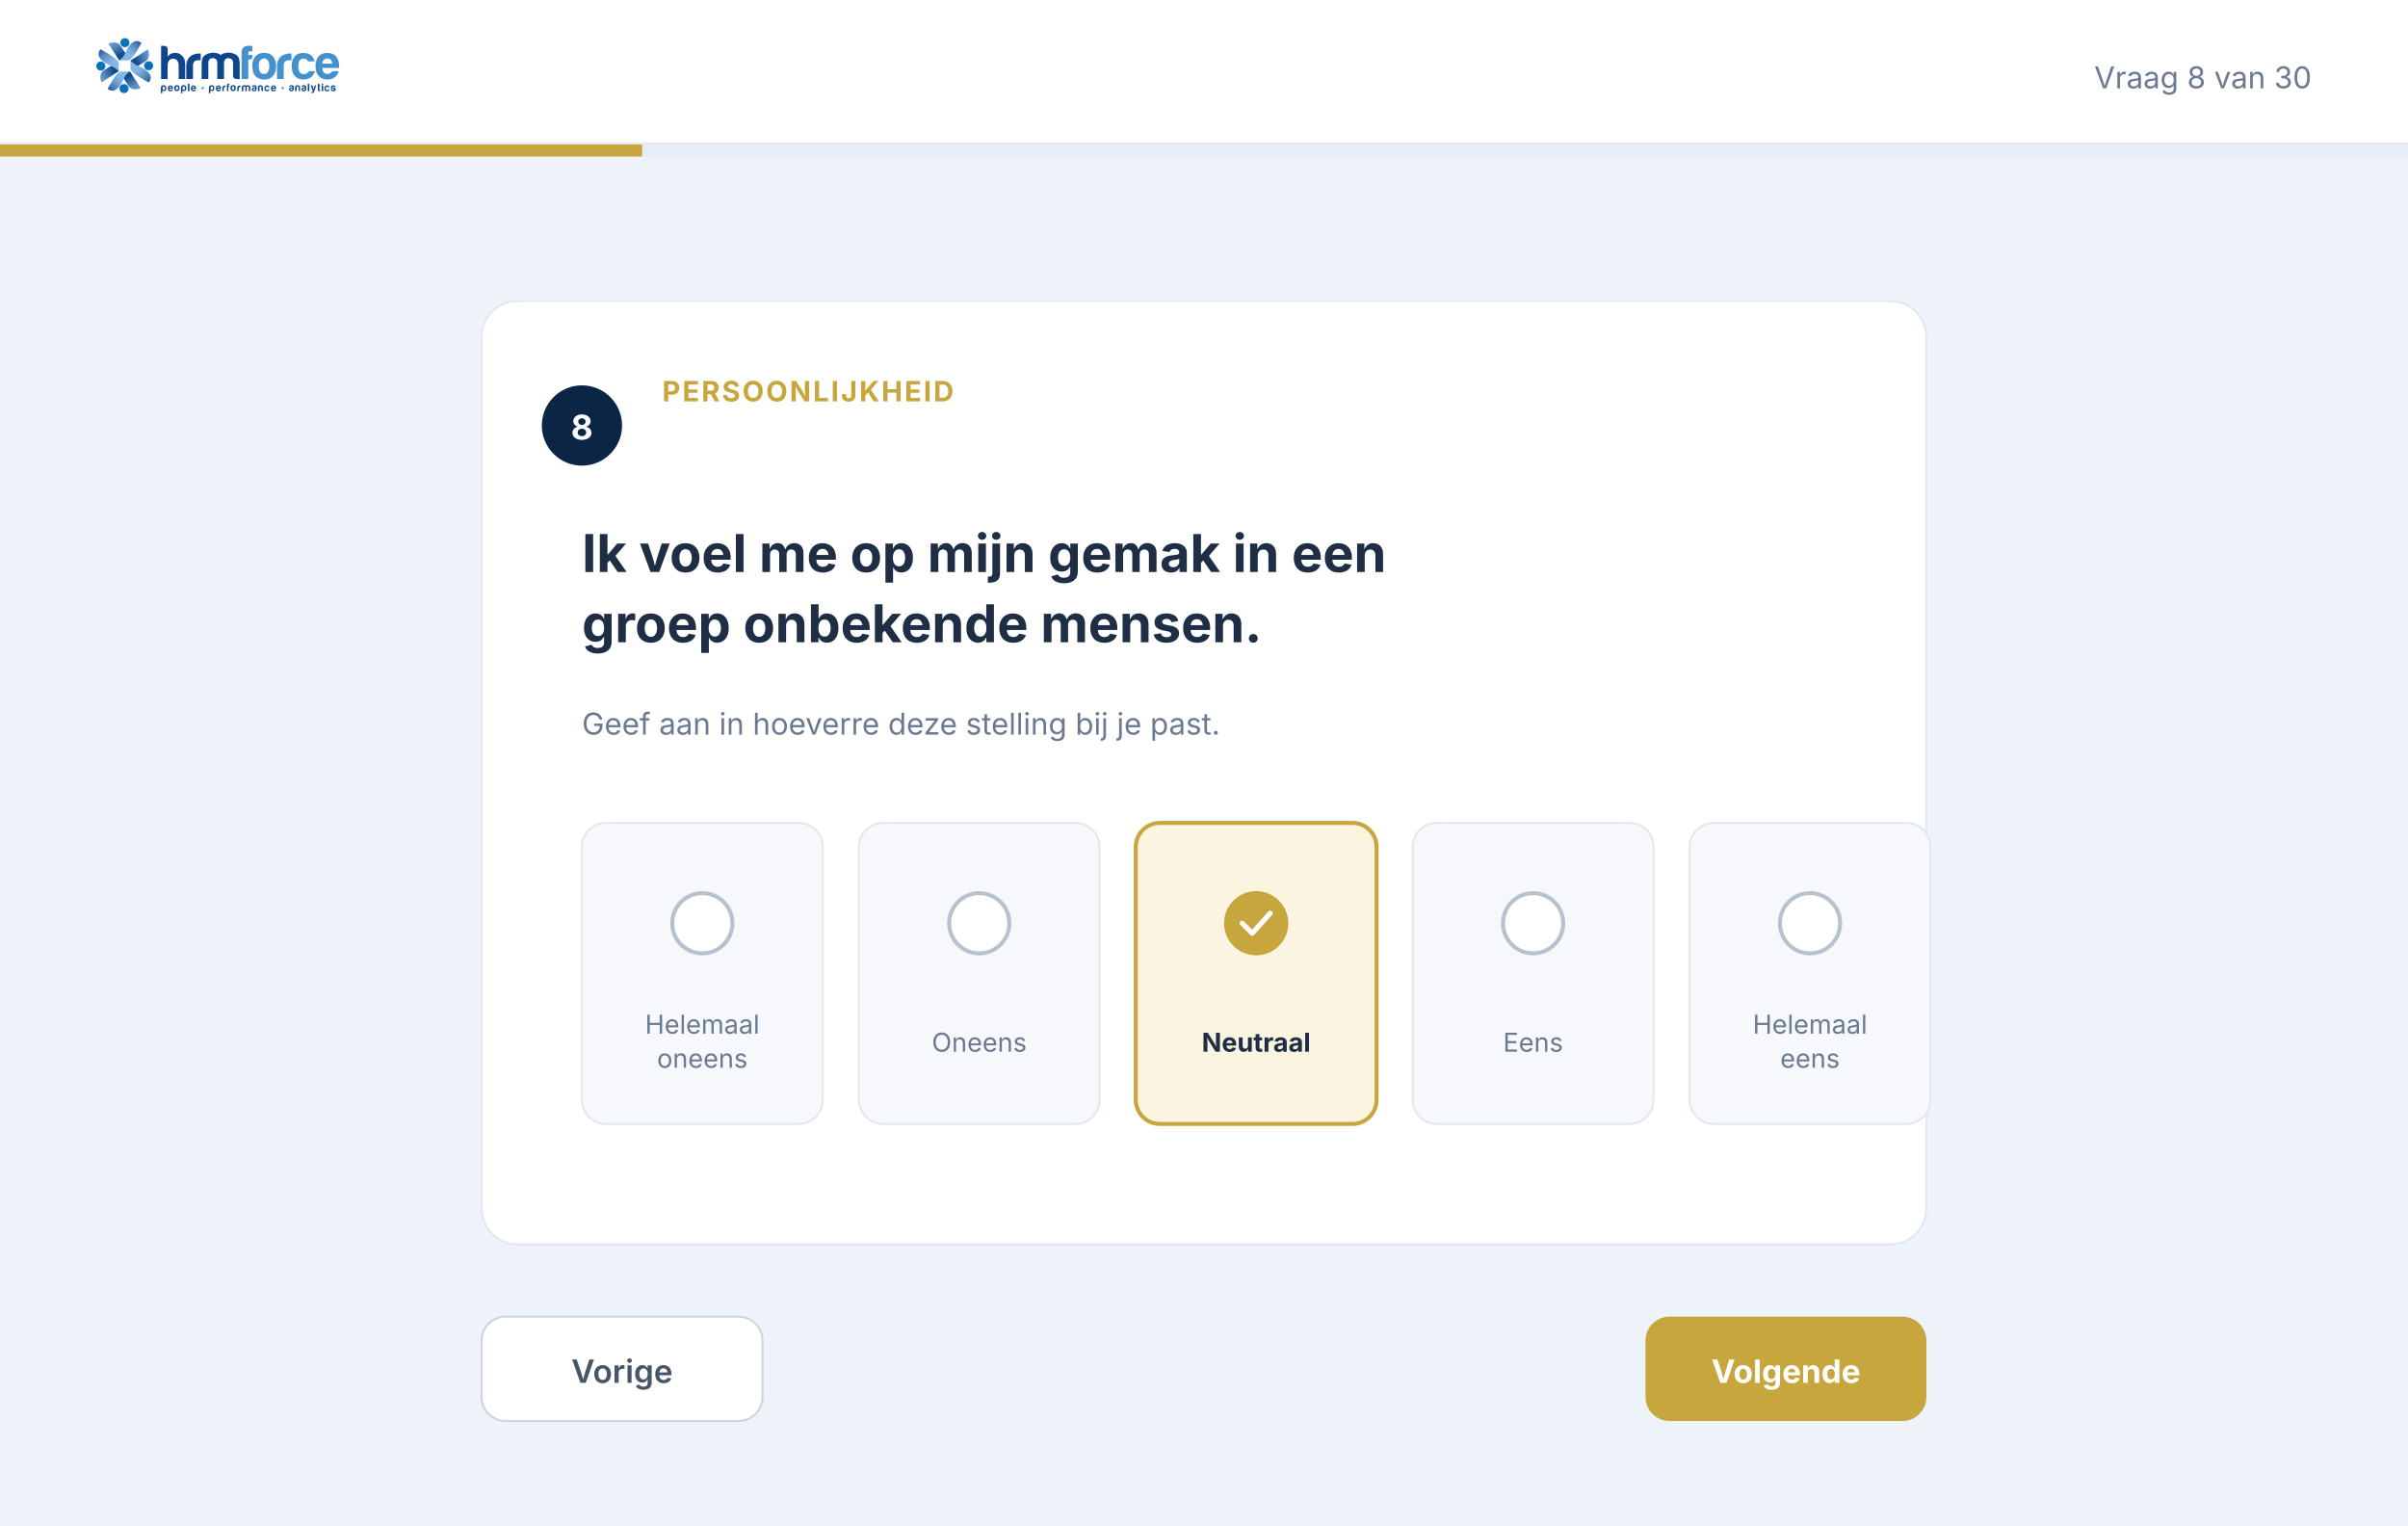
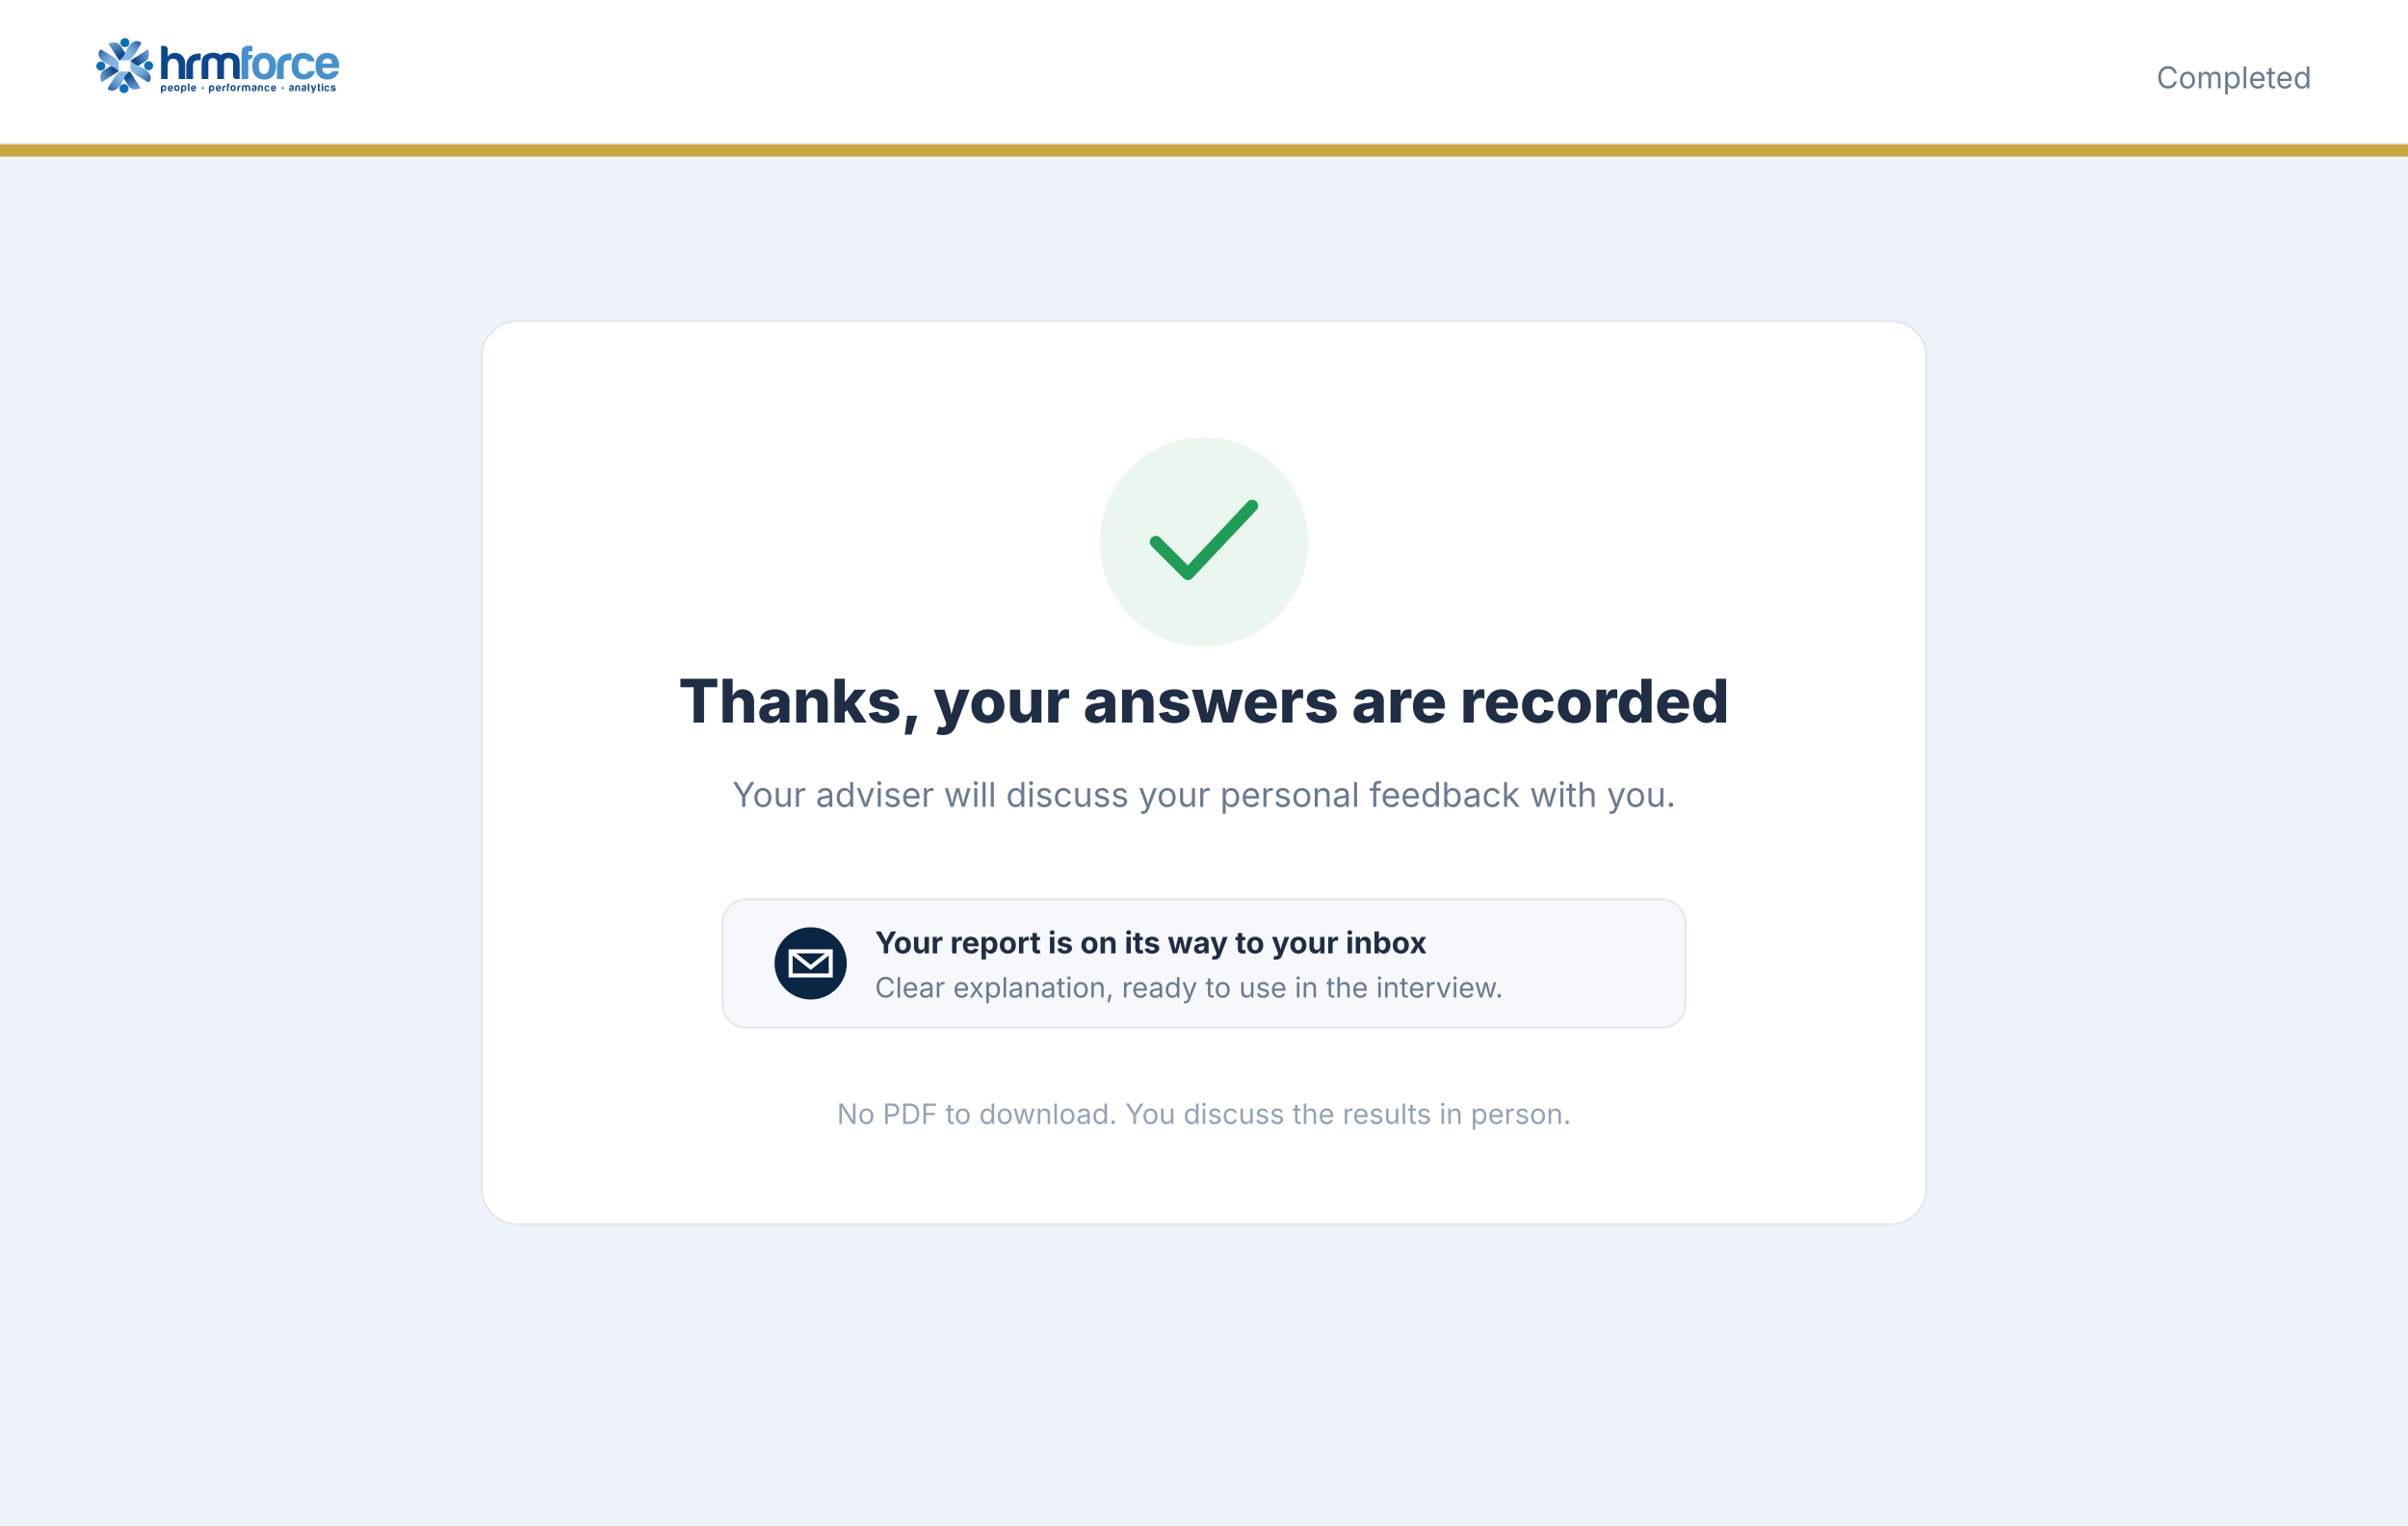
- <svg xmlns="http://www.w3.org/2000/svg" viewBox="0 0 1200 760" font-family="Inter, Segoe UI, Arial, sans-serif" role="img" aria-label="Voorbeeld van het vraagscherm van de hrmforce vragenlijst">
+ <svg xmlns="http://www.w3.org/2000/svg" viewBox="0 0 1200 760" font-family="Inter, Segoe UI, Arial, sans-serif" role="img" aria-label="Example of the hrmforce questionnaire completion screen">
  <rect width="1200" height="760" fill="#EEF3F9" />
  <rect x="0" y="0" width="1200" height="72" fill="#FFFFFF" />
  <rect x="0" y="71" width="1200" height="1" fill="#E2E8F0" />
  <g transform="translate(48,19) scale(0.55)">
    <style type="text/css"> .st0{fill:#0E468C;} .st1{fill:#4591CE;} .st2{fill:url(#SVGID_1_);} .st3{fill:url(#SVGID_00000041267482969201277320000011676004090900070813_);} .st4{fill:url(#SVGID_00000144306899739107414480000012411539074238491052_);} .st5{fill:url(#SVGID_00000100347349085123008000000009338267687057571459_);} .st6{fill:#0A70B7;} .st7{fill:url(#SVGID_00000059277984011126092460000010400653105938874040_);} .st8{fill:url(#SVGID_00000088833721890740601420000012042617213019863223_);} .st9{fill:url(#SVGID_00000072260808754010315440000013491959279719050657_);} .st10{fill:url(#SVGID_00000000938048071514272790000013602773776282085567_);} </style>
    <g>
      <g>
        <path class="st0" d="M59.9,49.2c0,0.2-0.1,0.3-0.2,0.5c-0.1,0.1-0.3,0.2-0.5,0.2h-0.7V45c0-0.9,0.3-1.5,0.8-1.9 c0.5-0.3,1.1-0.5,1.7-0.5c0.3,0,0.7,0.1,1,0.2c0.3,0.1,0.6,0.3,0.8,0.5c0.4,0.5,0.6,1.2,0.6,2c0,0.8-0.2,1.5-0.6,2 c-0.4,0.5-0.9,0.7-1.5,0.7c-0.3,0-0.6-0.1-0.9-0.2c-0.3-0.1-0.5-0.3-0.6-0.6V49.2z M62.2,45.4c0-0.5-0.1-0.9-0.3-1.2 c-0.2-0.3-0.5-0.4-0.8-0.4c-0.4,0-0.6,0.1-0.8,0.4c-0.2,0.2-0.3,0.6-0.3,1.2c0,0.5,0.1,0.9,0.3,1.1c0.2,0.3,0.5,0.4,0.8,0.4 c0.3,0,0.6-0.1,0.8-0.4C62.1,46.2,62.2,45.9,62.2,45.4z" />
        <path class="st0" d="M68.4,46.4h1c-0.1,0.5-0.4,1-0.8,1.3c-0.4,0.3-0.9,0.5-1.5,0.5c-0.7,0-1.3-0.2-1.7-0.7 c-0.4-0.5-0.6-1.1-0.6-2c0-0.8,0.2-1.5,0.6-2c0.4-0.5,1-0.7,1.7-0.7c0.8,0,1.4,0.2,1.8,0.7c0.4,0.5,0.6,1.2,0.6,2 c0,0.1,0,0.1,0,0.1c0,0,0,0.1,0,0.1c0,0.1,0,0.1,0,0.1h-3.4c0,0.4,0.1,0.7,0.3,0.9c0.2,0.2,0.4,0.3,0.8,0.3c0.2,0,0.4,0,0.6-0.1 c0,0,0.1,0,0.1-0.1c0,0,0.1-0.1,0.1-0.1c0,0,0.1-0.1,0.1-0.2C68.2,46.4,68.3,46.4,68.4,46.4z M66.1,44.8h2c0-0.4-0.1-0.6-0.3-0.8 c-0.2-0.2-0.4-0.3-0.7-0.3c-0.3,0-0.5,0.1-0.7,0.3C66.2,44.2,66.1,44.5,66.1,44.8z" />
        <path class="st0" d="M71.4,47.5c-0.3-0.2-0.5-0.6-0.6-1c-0.1-0.4-0.2-0.8-0.2-1.2c0-0.4,0-0.7,0.1-1.1c0.1-0.4,0.3-0.6,0.5-0.9 c0.3-0.4,0.8-0.6,1.3-0.7c0.5-0.1,1,0,1.5,0.1c0.5,0.2,0.9,0.5,1.1,1c0.2,0.4,0.3,0.9,0.3,1.5c0,0.4,0,0.8-0.1,1.1 c-0.1,0.3-0.2,0.6-0.4,0.8c-0.3,0.4-0.7,0.7-1.2,0.8c-0.4,0.1-0.9,0.1-1.3,0C72,47.9,71.7,47.7,71.4,47.5z M72.4,44 c-0.3,0.3-0.4,0.7-0.4,1.3c0,0.6,0.1,1,0.3,1.2c0.1,0.1,0.2,0.2,0.4,0.3c0.2,0.1,0.4,0.1,0.6,0c0.2-0.1,0.4-0.2,0.5-0.4 c0.2-0.2,0.2-0.6,0.3-1.1c0-0.5-0.1-0.8-0.2-1.1c-0.2-0.2-0.3-0.4-0.5-0.5c-0.2-0.1-0.4-0.1-0.6,0C72.6,43.9,72.4,44,72.4,44z" />
        <path class="st0" d="M78.1,49.2c0,0.2-0.1,0.3-0.2,0.5c-0.1,0.1-0.3,0.2-0.5,0.2h-0.7V45c0-0.9,0.3-1.5,0.8-1.9 c0.5-0.3,1.1-0.5,1.7-0.5c0.3,0,0.7,0.1,1,0.2c0.3,0.1,0.6,0.3,0.8,0.5c0.4,0.5,0.6,1.2,0.6,2c0,0.8-0.2,1.5-0.6,2 c-0.4,0.5-0.9,0.7-1.5,0.7c-0.3,0-0.6-0.1-0.9-0.2c-0.3-0.1-0.5-0.3-0.6-0.6V49.2z M80.3,45.4c0-0.5-0.1-0.9-0.3-1.2 c-0.2-0.3-0.5-0.4-0.8-0.4c-0.4,0-0.6,0.1-0.8,0.4c-0.2,0.2-0.3,0.6-0.3,1.2c0,0.5,0.1,0.9,0.3,1.1c0.2,0.3,0.5,0.4,0.8,0.4 c0.3,0,0.6-0.1,0.8-0.4C80.2,46.2,80.3,45.9,80.3,45.4z" />
        <path class="st0" d="M83,41.2h0.7c0.2,0,0.3,0.1,0.5,0.2c0.1,0.1,0.2,0.3,0.2,0.5V48H83V41.2z" />
        <path class="st0" d="M89.3,46.4h1c-0.1,0.5-0.4,1-0.8,1.3c-0.4,0.3-0.9,0.5-1.5,0.5c-0.7,0-1.3-0.2-1.7-0.7 c-0.4-0.5-0.6-1.1-0.6-2c0-0.8,0.2-1.5,0.6-2c0.4-0.5,1-0.7,1.7-0.7c0.8,0,1.4,0.2,1.8,0.7c0.4,0.5,0.6,1.2,0.6,2 c0,0.1,0,0.1,0,0.1c0,0,0,0.1,0,0.1c0,0.1,0,0.1,0,0.1h-3.4c0,0.4,0.1,0.7,0.3,0.9c0.2,0.2,0.4,0.3,0.8,0.3c0.2,0,0.4,0,0.6-0.1 c0,0,0.1,0,0.1-0.1c0,0,0.1-0.1,0.1-0.1c0,0,0.1-0.1,0.1-0.2C89,46.4,89.1,46.4,89.3,46.4z M86.9,44.8h2c0-0.4-0.1-0.6-0.3-0.8 c-0.2-0.2-0.4-0.3-0.7-0.3c-0.3,0-0.5,0.1-0.7,0.3C87,44.2,86.9,44.5,86.9,44.8z" />
        <path class="st1" d="M95.3,45.3c0-0.6,0.5-1.1,1.1-1.1s1.1,0.5,1.1,1c0,0.6-0.5,1.1-1.1,1.1C95.7,46.4,95.3,45.9,95.3,45.3z" />
        <path class="st0" d="M103.4,49.2c0,0.2-0.1,0.3-0.2,0.5s-0.3,0.2-0.5,0.2h-0.7V45c0-0.9,0.3-1.5,0.8-1.9c0.5-0.3,1.1-0.5,1.7-0.5 c0.3,0,0.7,0.1,1,0.2c0.3,0.1,0.6,0.3,0.8,0.5c0.4,0.5,0.6,1.2,0.6,2c0,0.8-0.2,1.5-0.6,2c-0.4,0.5-0.9,0.7-1.5,0.7 c-0.3,0-0.6-0.1-0.9-0.2c-0.3-0.1-0.5-0.3-0.6-0.6V49.2z M105.7,45.4c0-0.5-0.1-0.9-0.3-1.2c-0.2-0.3-0.5-0.4-0.8-0.4 c-0.4,0-0.6,0.1-0.8,0.4c-0.2,0.2-0.3,0.6-0.3,1.2c0,0.5,0.1,0.9,0.3,1.1c0.2,0.3,0.5,0.4,0.8,0.4c0.3,0,0.6-0.1,0.8-0.4 C105.6,46.2,105.7,45.9,105.7,45.4z" />
        <path class="st0" d="M111.9,46.4h1c-0.1,0.5-0.4,1-0.8,1.3c-0.4,0.3-0.9,0.5-1.5,0.5c-0.7,0-1.3-0.2-1.7-0.7 c-0.4-0.5-0.6-1.1-0.6-2c0-0.8,0.2-1.5,0.6-2c0.4-0.5,1-0.7,1.7-0.7c0.8,0,1.4,0.2,1.8,0.7c0.4,0.5,0.6,1.2,0.6,2 c0,0.1,0,0.1,0,0.1c0,0,0,0.1,0,0.1c0,0.1,0,0.1,0,0.1h-3.4c0,0.4,0.1,0.7,0.3,0.9c0.2,0.2,0.4,0.3,0.8,0.3c0.2,0,0.4,0,0.6-0.1 c0,0,0.1,0,0.1-0.1c0,0,0.1-0.1,0.1-0.1c0,0,0.1-0.1,0.1-0.2C111.6,46.4,111.8,46.4,111.9,46.4z M109.6,44.8h2 c0-0.4-0.1-0.6-0.3-0.8c-0.2-0.2-0.4-0.3-0.7-0.3c-0.3,0-0.5,0.1-0.7,0.3C109.7,44.2,109.6,44.5,109.6,44.8z" />
        <path class="st0" d="M114.2,48v-2.5c0-0.5,0.1-0.9,0.2-1.3c0.2-0.3,0.4-0.6,0.6-0.8c0.2-0.2,0.5-0.3,0.9-0.4 c0.3-0.1,0.7-0.1,1-0.1c0,0,0.1,0,0.1,0c0,0,0.1,0,0.1,0v1.4h-0.5c-0.4,0-0.7,0.1-0.8,0.3c-0.2,0.2-0.3,0.5-0.3,0.9V48H114.2z" />
        <path class="st0" d="M118.4,48v-5.4c0-0.5,0.1-0.8,0.4-1.1c0.2-0.2,0.6-0.3,1.2-0.3c0.1,0,0.2,0,0.3,0c0.1,0,0.3,0,0.3,0v1.1h-0.4 c-0.2,0-0.3,0-0.4,0.1c-0.1,0.1-0.1,0.2-0.1,0.3v0.4h0.8v0.3c0,0.2-0.1,0.4-0.2,0.5c-0.1,0.1-0.3,0.2-0.5,0.2h-0.2V48H118.4z" />
        <path class="st0" d="M122.3,47.5c-0.3-0.2-0.5-0.6-0.6-1c-0.1-0.4-0.2-0.8-0.2-1.2c0-0.4,0-0.7,0.1-1.1c0.1-0.4,0.3-0.6,0.5-0.9 c0.3-0.4,0.8-0.6,1.3-0.7c0.5-0.1,1,0,1.5,0.1c0.5,0.2,0.9,0.5,1.1,1c0.2,0.4,0.3,0.9,0.3,1.5c0,0.4,0,0.8-0.1,1.1 c-0.1,0.3-0.2,0.6-0.4,0.8c-0.3,0.4-0.7,0.7-1.2,0.8c-0.4,0.1-0.9,0.1-1.3,0C123,47.9,122.6,47.7,122.3,47.5z M123.3,44 c-0.3,0.3-0.4,0.7-0.4,1.3c0,0.6,0.1,1,0.3,1.2c0.1,0.1,0.2,0.2,0.4,0.3c0.2,0.1,0.4,0.1,0.6,0c0.2-0.1,0.4-0.2,0.5-0.4 c0.2-0.2,0.2-0.6,0.3-1.1c0-0.5-0.1-0.8-0.2-1.1c-0.2-0.2-0.3-0.4-0.5-0.5c-0.2-0.1-0.4-0.1-0.6,0C123.5,43.9,123.4,44,123.3,44z" />
        <path class="st0" d="M127.7,48v-2.5c0-0.5,0.1-0.9,0.2-1.3c0.2-0.3,0.4-0.6,0.6-0.8c0.2-0.2,0.5-0.3,0.9-0.4s0.7-0.1,1-0.1 c0,0,0.1,0,0.1,0s0.1,0,0.1,0v1.4h-0.5c-0.4,0-0.7,0.1-0.8,0.3c-0.2,0.2-0.3,0.5-0.3,0.9V48H127.7z" />
        <path class="st0" d="M136.3,48H135v-3.1v-0.3c0-0.3-0.1-0.5-0.3-0.7c-0.2-0.1-0.4-0.2-0.6-0.2c-0.2,0-0.4,0.1-0.6,0.2 c-0.2,0.1-0.3,0.4-0.3,0.7V48h-1.4v-3.1c0-0.9,0.2-1.5,0.7-1.8c0.5-0.3,1-0.5,1.5-0.5c0.3,0,0.6,0,0.9,0.1 c0.3,0.1,0.5,0.2,0.8,0.4c0.2-0.2,0.4-0.3,0.7-0.4c0.3-0.1,0.5-0.1,0.8-0.1c0.6,0,1.1,0.2,1.6,0.5c0.5,0.3,0.7,0.9,0.7,1.8V48 h-0.7c-0.2,0-0.4-0.1-0.5-0.2c-0.1-0.1-0.2-0.3-0.2-0.5v-2.7c0-0.3-0.1-0.5-0.3-0.7c-0.2-0.1-0.4-0.2-0.6-0.2 c-0.2,0-0.4,0.1-0.6,0.2c-0.2,0.1-0.3,0.4-0.3,0.7v0.3V48z" />
        <path class="st0" d="M144.3,47.8c-0.3,0.1-0.6,0.2-0.9,0.3c-0.3,0-0.6,0-0.8,0c-0.5,0-0.9-0.1-1.2-0.4c-0.4-0.3-0.5-0.7-0.5-1.3 c0-0.5,0.2-0.9,0.5-1.2c0.3-0.2,0.7-0.4,1.2-0.5c0.1,0,0.1,0,0.2,0c0.1,0,0.2,0,0.3,0c0.6-0.1,0.9-0.2,0.9-0.5 c0-0.2-0.1-0.3-0.3-0.4c-0.2-0.1-0.4-0.1-0.6-0.1c-0.2,0-0.3,0-0.5,0.1c-0.1,0.1-0.2,0.2-0.3,0.3H141c0.1-0.4,0.2-0.7,0.5-1 c0.4-0.3,0.9-0.5,1.5-0.5c0.7,0,1.3,0.1,1.6,0.4c0.4,0.3,0.6,0.6,0.6,1.1v1.8c0,0.5-0.1,0.9-0.3,1.2 C144.8,47.4,144.6,47.6,144.3,47.8z M144,45.3c-0.2,0.1-0.4,0.2-0.8,0.3l-0.5,0.1c-0.2,0.1-0.4,0.2-0.5,0.3 c-0.1,0.1-0.1,0.3-0.1,0.4c0,0.2,0.1,0.4,0.2,0.5c0.1,0.1,0.3,0.2,0.5,0.2c0.4,0,0.7-0.1,0.9-0.3c0.2-0.2,0.3-0.5,0.3-0.9V45.3z" />
        <path class="st0" d="M151,48h-0.7c-0.2,0-0.4-0.1-0.5-0.2c-0.1-0.1-0.2-0.3-0.2-0.5v-2.7c0-0.3-0.1-0.5-0.3-0.7 c-0.2-0.1-0.4-0.2-0.6-0.2c-0.2,0-0.4,0.1-0.6,0.2c-0.2,0.1-0.3,0.4-0.3,0.7V48h-1.4v-3.1c0-0.9,0.2-1.5,0.7-1.8 c0.5-0.3,1-0.5,1.5-0.5c0.6,0,1.1,0.2,1.6,0.5c0.5,0.3,0.7,0.9,0.7,1.8V48z" />
        <path class="st0" d="M155.9,46.4h1c-0.1,0.5-0.4,1-0.8,1.3c-0.4,0.3-0.9,0.5-1.5,0.5c-0.7,0-1.3-0.2-1.7-0.7 c-0.4-0.5-0.6-1.1-0.6-2c0-0.8,0.2-1.5,0.6-2c0.4-0.5,1-0.7,1.7-0.7c0.8,0,1.4,0.2,1.8,0.7c0.2,0.3,0.4,0.6,0.5,1h-1.4 c-0.1-0.1-0.1-0.2-0.2-0.3c-0.2-0.2-0.4-0.3-0.7-0.3c-0.3,0-0.5,0.1-0.7,0.3c-0.2,0.3-0.4,0.7-0.4,1.3s0.1,1,0.4,1.3 c0.2,0.2,0.4,0.3,0.8,0.3c0.2,0,0.4,0,0.6-0.1c0,0,0.1,0,0.1-0.1c0,0,0.1-0.1,0.1-0.1c0,0,0.1-0.1,0.2-0.2 C155.7,46.4,155.8,46.4,155.9,46.4z" />
        <path class="st0" d="M161.8,46.4h1c-0.1,0.5-0.4,1-0.8,1.3c-0.4,0.3-0.9,0.5-1.5,0.5c-0.7,0-1.3-0.2-1.7-0.7 c-0.4-0.5-0.6-1.1-0.6-2c0-0.8,0.2-1.5,0.6-2c0.4-0.5,1-0.7,1.7-0.7c0.8,0,1.4,0.2,1.8,0.7c0.4,0.5,0.6,1.2,0.6,2 c0,0.1,0,0.1,0,0.1c0,0,0,0.1,0,0.1c0,0.1,0,0.1,0,0.1h-3.4c0,0.4,0.1,0.7,0.3,0.9c0.2,0.2,0.4,0.3,0.8,0.3c0.2,0,0.4,0,0.6-0.1 c0,0,0.1,0,0.1-0.1c0,0,0.1-0.1,0.1-0.1c0,0,0.1-0.1,0.1-0.2C161.5,46.4,161.7,46.4,161.8,46.4z M159.5,44.8h2 c0-0.4-0.1-0.6-0.3-0.8c-0.2-0.2-0.4-0.3-0.7-0.3c-0.3,0-0.5,0.1-0.7,0.3C159.6,44.2,159.5,44.5,159.5,44.8z" />
        <path class="st1" d="M167.8,45.3c0-0.6,0.5-1.1,1.1-1.1c0.6,0,1.1,0.5,1.1,1c0,0.6-0.5,1.1-1.1,1.1 C168.3,46.4,167.8,45.9,167.8,45.3z" />
        <path class="st0" d="M178,47.8c-0.3,0.1-0.6,0.2-0.9,0.3c-0.3,0-0.6,0-0.8,0c-0.5,0-0.9-0.1-1.2-0.4c-0.4-0.3-0.5-0.7-0.5-1.3 c0-0.5,0.2-0.9,0.5-1.2c0.3-0.2,0.7-0.4,1.2-0.5c0.1,0,0.1,0,0.2,0c0.1,0,0.2,0,0.3,0c0.6-0.1,0.9-0.2,0.9-0.5 c0-0.2-0.1-0.3-0.3-0.4c-0.2-0.1-0.4-0.1-0.6-0.1c-0.2,0-0.3,0-0.5,0.1s-0.2,0.2-0.3,0.3h-1.3c0.1-0.4,0.2-0.7,0.5-1 c0.4-0.3,0.9-0.5,1.5-0.5c0.7,0,1.3,0.1,1.6,0.4c0.4,0.3,0.6,0.6,0.6,1.1v1.8c0,0.5-0.1,0.9-0.3,1.2 C178.5,47.4,178.2,47.6,178,47.8z M177.6,45.3c-0.2,0.1-0.4,0.2-0.8,0.3l-0.5,0.1c-0.2,0.1-0.4,0.2-0.5,0.3 c-0.1,0.1-0.1,0.3-0.1,0.4c0,0.2,0.1,0.4,0.2,0.5c0.1,0.1,0.3,0.2,0.5,0.2c0.4,0,0.7-0.1,0.9-0.3c0.2-0.2,0.3-0.5,0.3-0.9V45.3z" />
        <path class="st0" d="M184.7,48H184c-0.2,0-0.4-0.1-0.5-0.2c-0.1-0.1-0.2-0.3-0.2-0.5v-2.7c0-0.3-0.1-0.5-0.3-0.7 c-0.2-0.1-0.4-0.2-0.6-0.2c-0.2,0-0.4,0.1-0.6,0.2c-0.2,0.1-0.3,0.4-0.3,0.7V48h-1.4v-3.1c0-0.9,0.2-1.5,0.7-1.8 c0.5-0.3,1-0.5,1.5-0.5c0.6,0,1.1,0.2,1.6,0.5c0.5,0.3,0.7,0.9,0.7,1.8V48z" />
        <path class="st0" d="M189.3,47.8c-0.3,0.1-0.6,0.2-0.9,0.3c-0.3,0-0.6,0-0.8,0c-0.5,0-0.9-0.1-1.2-0.4c-0.4-0.3-0.5-0.7-0.5-1.3 c0-0.5,0.2-0.9,0.5-1.2c0.3-0.2,0.7-0.4,1.2-0.5c0.1,0,0.1,0,0.2,0c0.1,0,0.2,0,0.3,0c0.6-0.1,0.9-0.2,0.9-0.5 c0-0.2-0.1-0.3-0.3-0.4c-0.2-0.1-0.4-0.1-0.6-0.1c-0.2,0-0.3,0-0.5,0.1s-0.2,0.2-0.3,0.3H186c0.1-0.4,0.2-0.7,0.5-1 c0.4-0.3,0.9-0.5,1.5-0.5c0.7,0,1.3,0.1,1.6,0.4c0.4,0.3,0.6,0.6,0.6,1.1v1.8c0,0.5-0.1,0.9-0.3,1.2 C189.8,47.4,189.6,47.6,189.3,47.8z M189,45.3c-0.2,0.1-0.4,0.2-0.8,0.3l-0.5,0.1c-0.2,0.1-0.4,0.2-0.5,0.3 c-0.1,0.1-0.1,0.3-0.1,0.4c0,0.2,0.1,0.4,0.2,0.5c0.1,0.1,0.3,0.2,0.5,0.2c0.4,0,0.7-0.1,0.9-0.3c0.2-0.2,0.3-0.5,0.3-0.9V45.3z" />
        <path class="st0" d="M191.6,41.2h0.7c0.2,0,0.3,0.1,0.5,0.2c0.1,0.1,0.2,0.3,0.2,0.5V48h-1.4V41.2z" />
        <path class="st0" d="M195,49.8v-1.1h0.4c0.3,0,0.5-0.1,0.6-0.2c0.2-0.1,0.2-0.3,0.1-0.6l-1.8-5.2h1.5l1.1,3.7l0.9-3.2 c0.1-0.3,0.3-0.5,0.6-0.5h0.9l-2,5.9c-0.2,0.4-0.4,0.7-0.6,0.9c-0.2,0.2-0.6,0.2-1.2,0.2c0,0-0.1,0-0.1,0s-0.1,0-0.1,0 c0,0-0.1,0-0.1,0C195.1,49.8,195,49.8,195,49.8z" />
        <path class="st0" d="M202.9,48c-0.4,0-0.9,0-1.4,0c-0.5,0-0.8-0.4-0.8-1v-5.8h0.7c0.2,0,0.3,0.1,0.5,0.2c0.1,0.1,0.2,0.3,0.2,0.5 v0.9h0.8V43c0,0.2-0.1,0.4-0.2,0.5c-0.1,0.1-0.3,0.2-0.5,0.2h-0.1v2.9c0,0.2,0.1,0.3,0.4,0.3h0.4V48z" />
        <path class="st0" d="M204.2,41.2h0.7c0.2,0,0.3,0.1,0.5,0.2c0.1,0.1,0.2,0.3,0.2,0.5v0.4h-1.4V41.2z M204.2,42.7h0.7 c0.2,0,0.3,0.1,0.5,0.2c0.1,0.1,0.2,0.3,0.2,0.5V48h-1.4V42.7z" />
        <path class="st0" d="M210.3,46.4h1c-0.1,0.5-0.4,1-0.8,1.3c-0.4,0.3-0.9,0.5-1.5,0.5c-0.7,0-1.3-0.2-1.7-0.7 c-0.4-0.5-0.6-1.1-0.6-2c0-0.8,0.2-1.5,0.6-2c0.4-0.5,1-0.7,1.7-0.7c0.8,0,1.4,0.2,1.8,0.7c0.2,0.3,0.4,0.6,0.5,1h-1.4 c-0.1-0.1-0.1-0.2-0.2-0.3c-0.2-0.2-0.4-0.3-0.7-0.3c-0.3,0-0.5,0.1-0.7,0.3c-0.2,0.3-0.4,0.7-0.4,1.3s0.1,1,0.4,1.3 c0.2,0.2,0.4,0.3,0.8,0.3c0.2,0,0.4,0,0.6-0.1c0,0,0.1,0,0.1-0.1c0,0,0.1-0.1,0.1-0.1c0,0,0.1-0.1,0.2-0.2 C210,46.4,210.1,46.4,210.3,46.4z" />
        <path class="st0" d="M212.4,46.2h1.3c0,0.3,0.1,0.5,0.3,0.6c0.2,0.1,0.5,0.2,0.8,0.2c0.2,0,0.4,0,0.6-0.1c0.2-0.1,0.2-0.2,0.2-0.4 c0-0.2-0.3-0.4-0.8-0.5c-0.2,0-0.4-0.1-0.5-0.1c-0.7-0.2-1.2-0.4-1.4-0.6c-0.3-0.2-0.4-0.5-0.4-0.9c0-0.5,0.2-0.9,0.6-1.2 c0.4-0.3,0.9-0.5,1.5-0.5c0.7,0,1.2,0.2,1.6,0.5c0.4,0.3,0.6,0.8,0.6,1.3H216c-0.2,0-0.4-0.1-0.6-0.3c-0.1-0.1-0.1-0.1-0.2-0.2 c-0.2-0.1-0.4-0.2-0.6-0.2c-0.3,0-0.5,0-0.6,0.1c-0.1,0.1-0.2,0.2-0.2,0.4c0,0.2,0.3,0.4,1,0.5c0.1,0,0.1,0,0.2,0.1 c0.1,0,0.1,0,0.2,0c0.7,0.2,1.1,0.4,1.4,0.6c0.2,0.2,0.4,0.5,0.4,0.9c0,0.6-0.2,1-0.6,1.3c-0.4,0.3-1,0.4-1.8,0.4 c-0.7,0-1.3-0.2-1.7-0.5C212.6,47.3,212.4,46.9,212.4,46.2L212.4,46.2z" />
      </g>
      <g>
        <g>
          <path class="st0" d="M73.3,20.4c-0.9-1.2-2.1-1.8-3.6-1.8c-1.6,0-2.9,0.6-3.8,1.7c-0.9,1.2-1.3,2.8-1.3,4.8v12h-5.9V7h3 c0.8,0,1.5,0.3,2.1,0.9c0.6,0.6,0.9,1.3,0.9,2.1v6.9c1-1.7,2.5-2.9,4.5-3.3c1.9-0.5,3.8-0.3,5.5,0.3c1.6,0.7,3,1.8,4.1,3.3 c1.1,1.5,1.7,3.6,1.7,6.3V37h-5.9V25c0-0.9-0.1-1.7-0.2-2.4C74.2,21.9,73.8,21.1,73.3,20.4z" />
          <path class="st0" d="M81.5,37V25.8c0-2.3,0.3-4.2,1-5.7c0.7-1.5,1.6-2.8,2.8-3.7c1.1-0.9,2.4-1.5,3.9-1.9c1.5-0.4,3-0.6,4.6-0.6 c0.1,0,0.3,0,0.4,0s0.3,0,0.4,0V20h-2c-1.7,0-2.9,0.4-3.8,1.2c-0.8,0.8-1.2,2.1-1.2,3.8v12H81.5z" />
          <path class="st0" d="M115.6,37h-6V23.4v-1.2c0-1.4-0.4-2.4-1.3-3.1c-0.8-0.6-1.8-1-2.8-1c-1,0-2,0.3-2.8,1 c-0.8,0.6-1.2,1.7-1.2,3.1V37h-6.1V23.4c0-4,1-6.6,3.1-8c2.1-1.3,4.4-2.1,6.9-2.2c1.3,0,2.6,0.1,3.9,0.4c1.3,0.3,2.4,0.9,3.5,1.7 c0.9-0.8,1.9-1.3,3.1-1.6c1.2-0.3,2.4-0.5,3.7-0.6c2.6,0,4.9,0.7,7.1,2c2.2,1.3,3.2,4,3.2,8.1V37h-3.1c-0.9,0-1.6-0.3-2.1-0.8 c-0.6-0.6-0.8-1.3-0.8-2.1V22.2c0-1.4-0.4-2.4-1.3-3.1c-0.8-0.6-1.8-1-2.8-1s-2,0.3-2.8,1c-0.8,0.6-1.3,1.7-1.3,3.1v1.2V37z" />
          <path class="st1" d="M131.6,37V13.1c0-2.1,0.6-3.7,1.7-4.7c1-1,2.8-1.5,5.2-1.5c0.6,0,1,0,1.4,0.1c0.6,0,1.1,0,1.5,0.1v4.8h-1.6 c-0.8,0-1.4,0.1-1.7,0.3c-0.3,0.2-0.4,0.7-0.4,1.4v1.6h3.8v1.3c0,0.9-0.3,1.6-0.9,2.1c-0.6,0.6-1.3,0.8-2,0.8h-0.9V37H131.6z" />
          <path class="st1" d="M144.7,34.9c-1.2-1-2.1-2.5-2.6-4.2c-0.5-1.8-0.8-3.6-0.8-5.5c0-1.6,0.2-3.1,0.7-4.7 c0.4-1.6,1.1-2.9,2.1-3.9c1.5-1.7,3.5-2.8,5.9-3.1c2.4-0.3,4.5-0.1,6.5,0.6c2.2,0.9,3.8,2.4,4.9,4.5c1,1.9,1.5,4.2,1.5,6.7 c0,1.9-0.2,3.5-0.6,4.8c-0.4,1.3-0.9,2.5-1.6,3.4c-1.4,1.9-3.2,3.1-5.3,3.6c-1.9,0.5-3.9,0.6-5.8,0.1 C147.4,36.7,145.8,36,144.7,34.9z M148.9,19.6c-1.2,1.3-1.8,3.3-1.7,6c0.1,2.7,0.6,4.5,1.5,5.5c0.3,0.5,1,0.9,1.8,1.2 c0.9,0.3,1.8,0.3,2.7,0.1c0.9-0.3,1.7-0.9,2.4-2c0.7-1,1.1-2.7,1.1-5.1c0-2.1-0.3-3.7-1-4.7c-0.7-1-1.4-1.7-2.3-2 c-0.9-0.3-1.7-0.3-2.6,0S149.3,19.2,148.9,19.6z" />
          <path class="st1" d="M163.7,37V25.8c0-2.3,0.3-4.2,1-5.7c0.7-1.5,1.6-2.8,2.8-3.7c1.1-0.9,2.4-1.5,3.9-1.9c1.5-0.4,3-0.6,4.6-0.6 c0.1,0,0.3,0,0.4,0c0.2,0,0.3,0,0.4,0V20h-2c-1.7,0-2.9,0.4-3.8,1.2c-0.8,0.8-1.2,2.1-1.2,3.8v12H163.7z" />
          <path class="st1" d="M193.7,29.9h4.4c-0.6,2.4-1.9,4.3-3.7,5.6c-1.8,1.3-4.1,2-6.8,2c-3.3,0-5.9-1.1-7.8-3.2 c-1.9-2.1-2.8-5.1-2.8-9c0-3.7,0.9-6.6,2.7-8.7c1.9-2.2,4.5-3.2,7.8-3.2c3.5,0,6.2,1,8.1,3.1c1,1.3,1.8,2.8,2.3,4.5h-6.1 c-0.3-0.6-0.6-1-0.9-1.3c-0.8-0.8-1.8-1.2-3.2-1.2c-1.3,0-2.3,0.4-3.1,1.2c-1,1.2-1.6,3.1-1.6,5.8c0,2.7,0.5,4.6,1.6,5.7 c0.8,0.9,1.9,1.4,3.4,1.4c1,0,1.8-0.2,2.5-0.6c0.2-0.1,0.3-0.2,0.5-0.3c0.1-0.1,0.3-0.3,0.5-0.5c0.1-0.2,0.3-0.4,0.7-0.7 C192.5,30,193,29.9,193.7,29.9z" />
          <path class="st1" d="M215.3,29.9h4.4c-0.6,2.4-1.9,4.3-3.7,5.6c-1.8,1.3-4.1,2-6.8,2c-3.3,0-5.9-1.1-7.8-3.2 c-1.9-2.1-2.8-5.1-2.8-9c0-3.7,0.9-6.6,2.7-8.7c1.9-2.2,4.5-3.2,7.8-3.2c3.5,0,6.2,1,8.1,3.1c1.9,2.2,2.8,5.2,2.8,9 c0,0.2,0,0.4,0,0.6c0,0.2,0,0.3,0,0.3c0,0.3,0,0.5-0.1,0.6h-15.1c0.1,1.8,0.5,3.1,1.3,4c0.8,0.9,1.9,1.4,3.4,1.4 c1,0,1.8-0.2,2.5-0.6c0.2-0.1,0.3-0.2,0.5-0.3c0.1-0.1,0.3-0.3,0.5-0.5c0.1-0.2,0.3-0.4,0.7-0.7C214,30,214.6,29.9,215.3,29.9z M204.8,23.1h8.9c-0.1-1.6-0.5-2.7-1.2-3.5c-0.8-0.8-1.8-1.2-3.2-1.2c-1.3,0-2.3,0.4-3.1,1.2C205.3,20.4,204.9,21.6,204.8,23.1z" />
        </g>
      </g>
      <g>
        <linearGradient id="SVGID_1_" gradientUnits="userSpaceOnUse" x1="269.058" y1="-33.96" x2="244.245" y2="-13.046" gradientTransform="matrix(0.1802 -0.7132 0.719 0.148 5.1692 231.5801)">
          <stop offset="0" style="stop-color:#11498B" />
          <stop offset="0.134" style="stop-color:#2B5E9E" />
          <stop offset="0.323" style="stop-color:#487CB6" />
          <stop offset="0.509" style="stop-color:#6195CA" />
          <stop offset="0.687" style="stop-color:#74A8D9" />
          <stop offset="0.854" style="stop-color:#80B4E2" />
          <stop offset="1" style="stop-color:#84B8E5" />
        </linearGradient>
        <path class="st2" d="M40.2,45.3c0,0-7.2,3.4-10.9-1.8l-5.2-8c0,0,4.9-5.4,6.3-5.4L40.2,45.3z" />
        <linearGradient id="SVGID_00000177453826184911420550000004482426704577864588_" gradientUnits="userSpaceOnUse" x1="277.832" y1="81.513" x2="281.783" y2="109.16" gradientTransform="matrix(-0.4519 -0.553 0.5583 -0.4459 89.9572 238.7165)">
          <stop offset="0" style="stop-color:#11498B" />
          <stop offset="0.134" style="stop-color:#2B5E9E" />
          <stop offset="0.323" style="stop-color:#487CB6" />
          <stop offset="0.509" style="stop-color:#6195CA" />
          <stop offset="0.687" style="stop-color:#74A8D9" />
          <stop offset="0.854" style="stop-color:#80B4E2" />
          <stop offset="1" style="stop-color:#84B8E5" />
        </linearGradient>
        <path style="fill:url(#SVGID_00000177453826184911420550000004482426704577864588_);" d="M10.2,46c0,0,8.1-15.9,12-15.8l8.1,0 c0,0-2.8,0.8-5.5,6.7C24.9,36.8,19,52.6,10.2,46z" />
        <g>
          <linearGradient id="SVGID_00000052093404776364732160000007170217534415376011_" gradientUnits="userSpaceOnUse" x1="130.088" y1="311.549" x2="105.355" y2="332.395" gradientTransform="matrix(-0.1802 0.7132 -0.719 -0.148 269.3591 -31.1578)">
            <stop offset="0" style="stop-color:#11498B" />
            <stop offset="0.134" style="stop-color:#2B5E9E" />
            <stop offset="0.323" style="stop-color:#487CB6" />
            <stop offset="0.509" style="stop-color:#6195CA" />
            <stop offset="0.687" style="stop-color:#74A8D9" />
            <stop offset="0.854" style="stop-color:#80B4E2" />
            <stop offset="1" style="stop-color:#84B8E5" />
          </linearGradient>
          <path style="fill:url(#SVGID_00000052093404776364732160000007170217534415376011_);" d="M11,5c0,0,7.2-3.4,10.9,1.8l5.2,8 c0,0-5,5.4-6.4,5.4L11,5z" />
          <linearGradient id="SVGID_00000087381027486974030150000013365315481581006256_" gradientUnits="userSpaceOnUse" x1="-81.699" y1="190.55" x2="-77.745" y2="218.226" gradientTransform="matrix(0.4519 0.553 -0.5583 0.4459 184.5719 -38.2942)">
            <stop offset="0" style="stop-color:#11498B" />
            <stop offset="0.134" style="stop-color:#2B5E9E" />
            <stop offset="0.323" style="stop-color:#487CB6" />
            <stop offset="0.509" style="stop-color:#6195CA" />
            <stop offset="0.687" style="stop-color:#74A8D9" />
            <stop offset="0.854" style="stop-color:#80B4E2" />
            <stop offset="1" style="stop-color:#84B8E5" />
          </linearGradient>
          <path style="fill:url(#SVGID_00000087381027486974030150000013365315481581006256_);" d="M40.9,4.3c0,0-8,15.8-12,15.9l-8.2,0 c0,0,2.8-0.8,5.5-6.7C26.3,13.4,32.2-2.4,40.9,4.3z" />
          <path class="st6" d="M30,4.1c0,2.3-1.8,4.1-4.1,4.1c-2.3,0-4.1-1.8-4.1-4.1c0-2.3,1.8-4.1,4.1-4.1C28.2,0,30,1.8,30,4.1z" />
        </g>
        <path class="st6" d="M29.2,45.7c0,2.3-1.8,4.1-4.1,4.1c-2.3,0-4.1-1.8-4.1-4.1c0-2.3,1.8-4.1,4.1-4.1 C27.4,41.6,29.2,43.5,29.2,45.7z" />
        <g>
          <linearGradient id="SVGID_00000156580592513644281620000015722594166023263888_" gradientUnits="userSpaceOnUse" x1="208.298" y1="-5.744" x2="182.784" y2="15.761" gradientTransform="matrix(-0.7075 -0.2013 0.1694 -0.7143 183.7788 58.7082)">
            <stop offset="0" style="stop-color:#11498B" />
            <stop offset="0.134" style="stop-color:#2B5E9E" />
            <stop offset="0.323" style="stop-color:#487CB6" />
            <stop offset="0.509" style="stop-color:#6195CA" />
            <stop offset="0.687" style="stop-color:#74A8D9" />
            <stop offset="0.854" style="stop-color:#80B4E2" />
            <stop offset="1" style="stop-color:#84B8E5" />
          </linearGradient>
          <path style="fill:url(#SVGID_00000156580592513644281620000015722594166023263888_);" d="M46.7,10.1c0,0,3.2,7.3-2.1,10.9l-8.2,5 c0,0-5.5-4.4-5.4-5.7L46.7,10.1z" />
          <linearGradient id="SVGID_00000132046858508216288560000012615281538341019794_" gradientUnits="userSpaceOnUse" x1="214.239" y1="46.295" x2="218.128" y2="73.508" gradientTransform="matrix(-0.5955 0.432 -0.457 -0.5745 199.068 -25.3704)">
            <stop offset="0" style="stop-color:#11498B" />
            <stop offset="0.134" style="stop-color:#2B5E9E" />
            <stop offset="0.323" style="stop-color:#487CB6" />
            <stop offset="0.509" style="stop-color:#6195CA" />
            <stop offset="0.687" style="stop-color:#74A8D9" />
            <stop offset="0.854" style="stop-color:#80B4E2" />
            <stop offset="1" style="stop-color:#84B8E5" />
          </linearGradient>
          <path style="fill:url(#SVGID_00000132046858508216288560000012615281538341019794_);" d="M47.5,40.1c0,0-16.7-8.3-16.5-12.6v-7.3 c0,0,0.9,2,7.1,5C38.2,25.1,54.7,31.7,47.5,40.1z" />
          <path class="st6" d="M51.5,25c0-2.3-1.8-4.1-4.1-4.1c-2.3,0-4.1,1.8-4.1,4.1c0,2.3,1.8,4.1,4.1,4.1C49.7,29.1,51.5,27.3,51.5,25z " />
        </g>
        <g>
          <linearGradient id="SVGID_00000162339224336054637460000010430758673179698091_" gradientUnits="userSpaceOnUse" x1="0.575" y1="59.678" x2="-24.953" y2="81.195" gradientTransform="matrix(0.7075 0.2013 -0.1694 0.7143 25.5608 -13.4076)">
            <stop offset="0" style="stop-color:#11498B" />
            <stop offset="0.134" style="stop-color:#2B5E9E" />
            <stop offset="0.323" style="stop-color:#487CB6" />
            <stop offset="0.509" style="stop-color:#6195CA" />
            <stop offset="0.687" style="stop-color:#74A8D9" />
            <stop offset="0.854" style="stop-color:#80B4E2" />
            <stop offset="1" style="stop-color:#84B8E5" />
          </linearGradient>
          <path style="fill:url(#SVGID_00000162339224336054637460000010430758673179698091_);" d="M4.6,40.1c0,0-3.2-7.3,2.1-10.9l8.2-5 c0,0,5.5,4.4,5.4,5.8L4.6,40.1z" />
          <linearGradient id="SVGID_00000137104354660818977830000010000540163225977016_" gradientUnits="userSpaceOnUse" x1="41.772" y1="-74.845" x2="45.668" y2="-47.582" gradientTransform="matrix(0.5955 -0.432 0.457 0.5745 10.2739 70.6707)">
            <stop offset="0" style="stop-color:#11498B" />
            <stop offset="0.134" style="stop-color:#2B5E9E" />
            <stop offset="0.323" style="stop-color:#487CB6" />
            <stop offset="0.509" style="stop-color:#6195CA" />
            <stop offset="0.687" style="stop-color:#74A8D9" />
            <stop offset="0.854" style="stop-color:#80B4E2" />
            <stop offset="1" style="stop-color:#84B8E5" />
          </linearGradient>
          <path style="fill:url(#SVGID_00000137104354660818977830000010000540163225977016_);" d="M3.8,10.1c0,0,16.9,8.7,16.5,12.6l0,7.4 c0,0-1-2.1-7.2-5C13.1,25.1-3.4,18.5,3.8,10.1z" />
          <path class="st6" d="M8.2,25.3c0,2.3-1.8,4.1-4.1,4.1c-2.3,0-4.1-1.8-4.1-4.1c0-2.3,1.8-4.1,4.1-4.1C6.4,21.2,8.2,23,8.2,25.3z" />
        </g>
      </g>
    </g>
  </g>
-   <text x="1152" y="44" text-anchor="end" font-size="15" fill="#6B7A90">Vraag 8 van 30</text>
+   <text x="1152" y="44" text-anchor="end" font-size="15" fill="#6B7A90">Completed</text>
  <rect x="0" y="72" width="1200" height="6" fill="#E7EDF4" />
-   <rect x="0" y="72" width="320" height="6" fill="#C8A63E" />
-   <rect x="240" y="150" width="720" height="470" rx="18" fill="#FFFFFF" stroke="#E2E8F0" />
-   <circle cx="290" cy="212" r="20" fill="#0B2545" />
-   <text x="290" y="219" text-anchor="middle" font-size="17" font-weight="700" fill="#FFFFFF">8</text>
-   <text x="330" y="200" font-size="14" font-weight="700" letter-spacing="1" fill="#C8A63E">PERSOONLIJKHEID</text>
-   <text x="290" y="285" font-size="26" font-weight="700" fill="#1F2D45">Ik voel me op mijn gemak in een</text>
-   <text x="290" y="320" font-size="26" font-weight="700" fill="#1F2D45">groep onbekende mensen.</text>
-   <text x="290" y="366" font-size="15" fill="#6B7A90">Geef aan in hoeverre deze stelling bij je past.</text>
-   <g>
-     <rect x="290" y="410" width="120" height="150" rx="12" fill="#F6F8FB" stroke="#E2E8F0" />
-     <rect x="428" y="410" width="120" height="150" rx="12" fill="#F6F8FB" stroke="#E2E8F0" />
-     <rect x="566" y="410" width="120" height="150" rx="12" fill="#FBF4E1" stroke="#C8A63E" stroke-width="2" />
-     <rect x="704" y="410" width="120" height="150" rx="12" fill="#F6F8FB" stroke="#E2E8F0" />
-     <rect x="842" y="410" width="120" height="150" rx="12" fill="#F6F8FB" stroke="#E2E8F0" />
-     <circle cx="350" cy="460" r="15" fill="#FFFFFF" stroke="#B7C2D0" stroke-width="2" />
-     <circle cx="488" cy="460" r="15" fill="#FFFFFF" stroke="#B7C2D0" stroke-width="2" />
-     <circle cx="626" cy="460" r="15" fill="#C8A63E" stroke="#C8A63E" stroke-width="2" />
-     <path d="M619 460 l5 5 l9 -10" fill="none" stroke="#FFFFFF" stroke-width="2.5" stroke-linecap="round" stroke-linejoin="round" />
-     <circle cx="764" cy="460" r="15" fill="#FFFFFF" stroke="#B7C2D0" stroke-width="2" />
-     <circle cx="902" cy="460" r="15" fill="#FFFFFF" stroke="#B7C2D0" stroke-width="2" />
-     <text x="350" y="515" text-anchor="middle" font-size="13" fill="#6B7A90">Helemaal</text>
-     <text x="350" y="532" text-anchor="middle" font-size="13" fill="#6B7A90">oneens</text>
-     <text x="488" y="524" text-anchor="middle" font-size="13" fill="#6B7A90">Oneens</text>
-     <text x="626" y="524" text-anchor="middle" font-size="13" font-weight="700" fill="#1F2D45">Neutraal</text>
-     <text x="764" y="524" text-anchor="middle" font-size="13" fill="#6B7A90">Eens</text>
-     <text x="902" y="515" text-anchor="middle" font-size="13" fill="#6B7A90">Helemaal</text>
-     <text x="902" y="532" text-anchor="middle" font-size="13" fill="#6B7A90">eens</text>
-   </g>
-   <rect x="240" y="656" width="140" height="52" rx="12" fill="#FFFFFF" stroke="#CBD5E1" />
-   <text x="310" y="689" text-anchor="middle" font-size="16" font-weight="600" fill="#475569">Vorige</text>
-   <rect x="820" y="656" width="140" height="52" rx="12" fill="#C8A63E" />
-   <text x="890" y="689" text-anchor="middle" font-size="16" font-weight="700" fill="#FFFFFF">Volgende</text>
+   <rect x="0" y="72" width="1200" height="6" fill="#C8A63E" />
+   <rect x="240" y="160" width="720" height="450" rx="18" fill="#FFFFFF" stroke="#E2E8F0" />
+   <circle cx="600" cy="270" r="52" fill="#EAF6EE" />
+   <path d="M576 270 l16 16 l32 -34" fill="none" stroke="#1F9D57" stroke-width="6" stroke-linecap="round" stroke-linejoin="round" />
+   <text x="600" y="360" text-anchor="middle" font-size="30" font-weight="800" fill="#1F2D45">Thanks, your answers are recorded</text>
+   <text x="600" y="402" text-anchor="middle" font-size="17" fill="#6B7A90">Your adviser will discuss your personal feedback with you.</text>
+   <rect x="360" y="448" width="480" height="64" rx="12" fill="#F6F8FB" stroke="#E2E8F0" />
+   <circle cx="404" cy="480" r="18" fill="#0B2545" />
+   <path d="M394 474 h20 v12 h-20 z" fill="none" stroke="#FFFFFF" stroke-width="2" />
+   <path d="M394 474 l10 8 l10 -8" fill="none" stroke="#FFFFFF" stroke-width="2" />
+   <text x="436" y="475" font-size="15" font-weight="700" fill="#1F2D45">Your report is on its way to your inbox</text>
+   <text x="436" y="497" font-size="14" fill="#6B7A90">Clear explanation, ready to use in the interview.</text>
+   <text x="600" y="560" text-anchor="middle" font-size="14" fill="#94A3B8">No PDF to download. You discuss the results in person.</text>
</svg>
